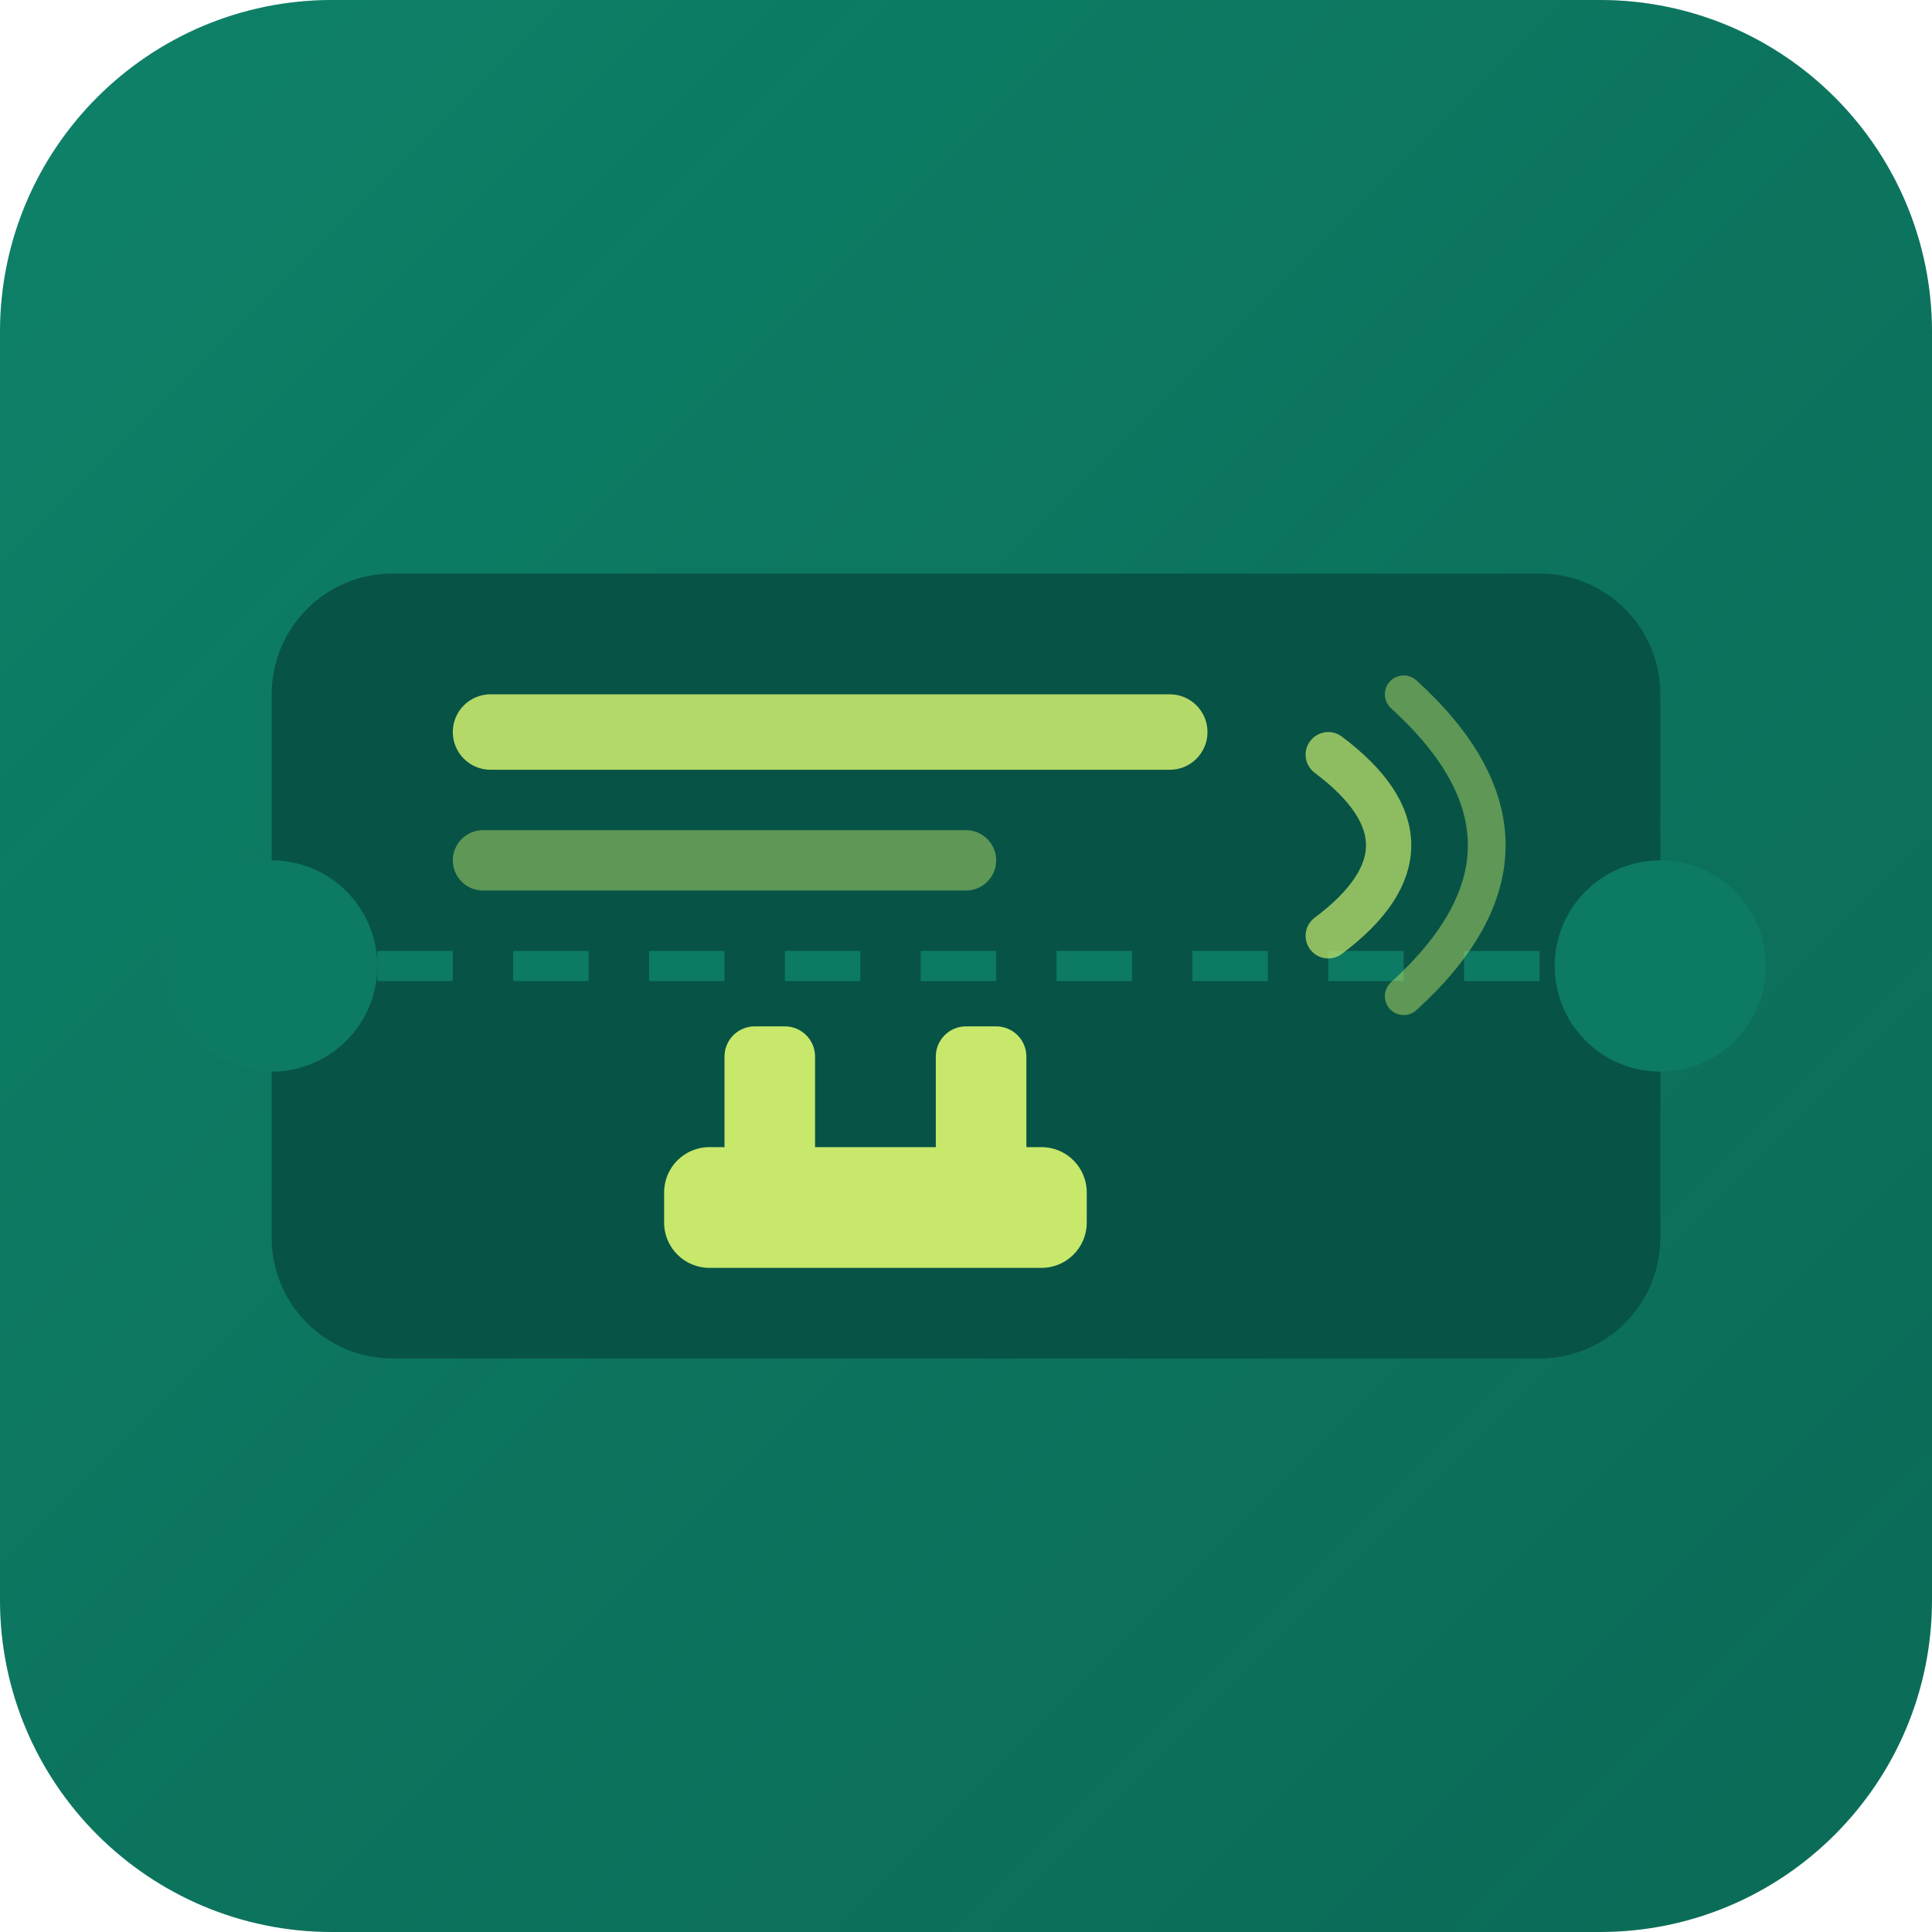
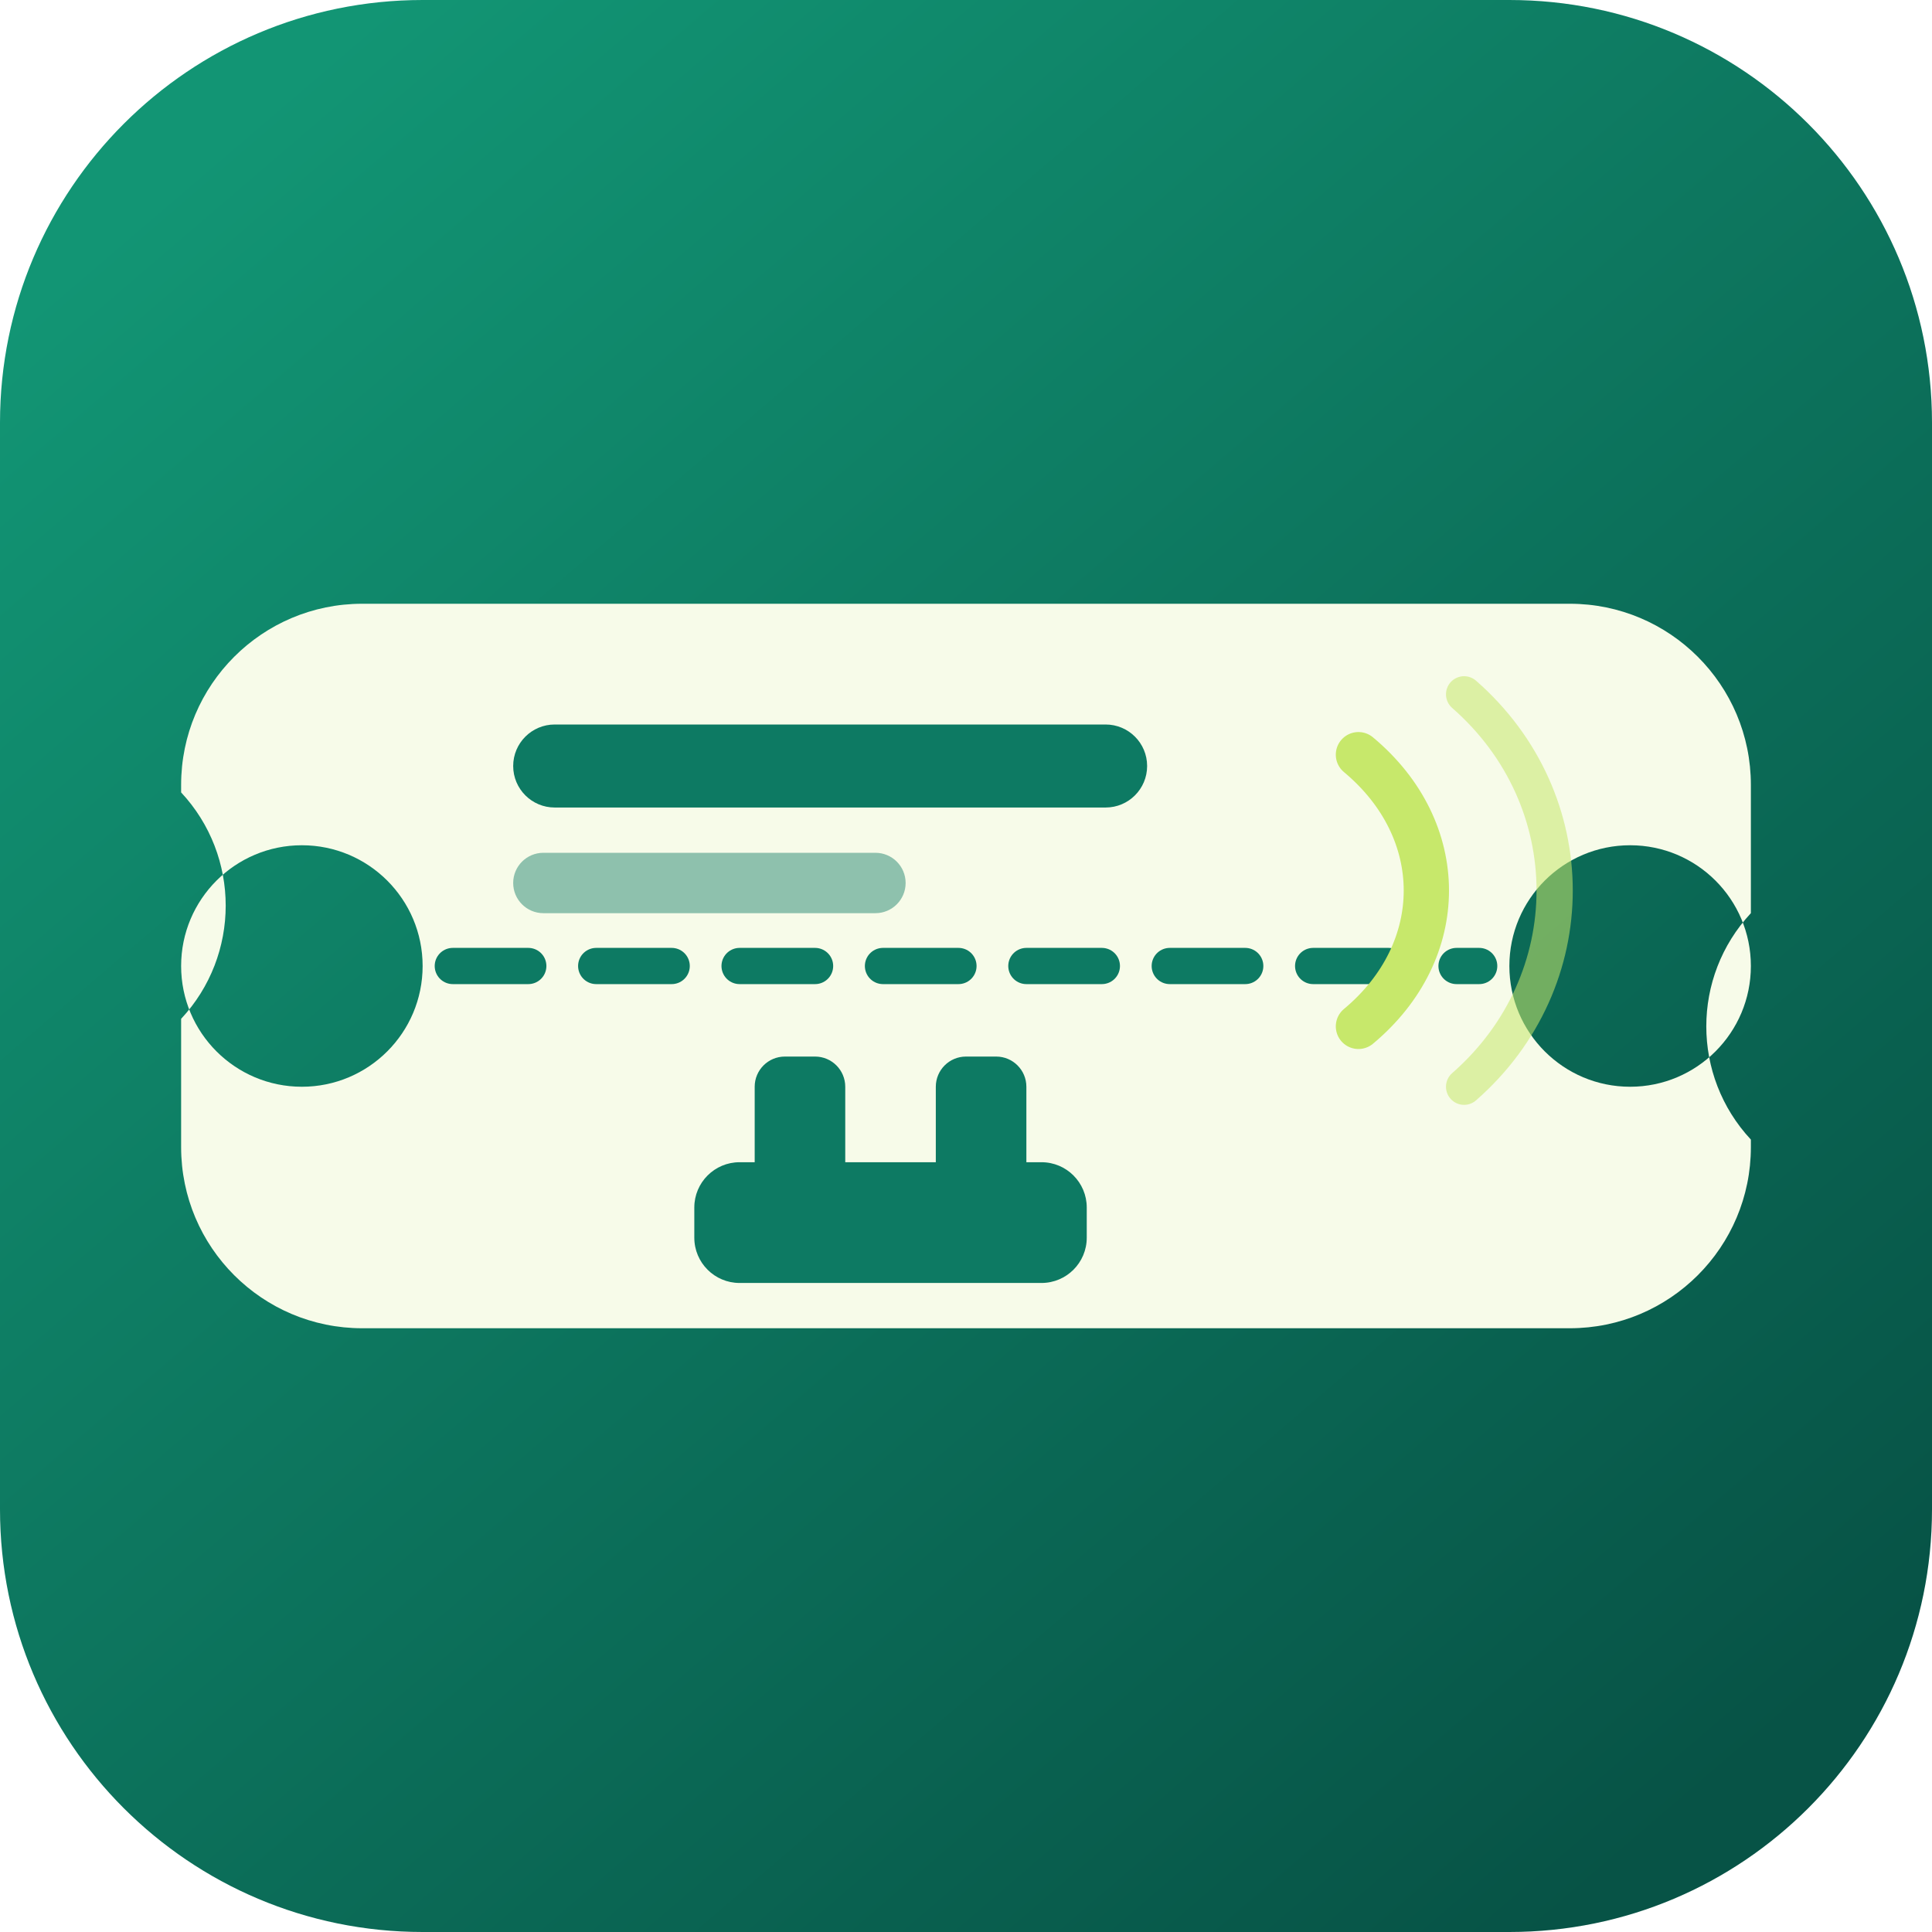
- <svg xmlns="http://www.w3.org/2000/svg" viewBox="0 0 128 128">
-   <rect width="128" height="128" rx="22" fill="#0d7a63" />
-   <rect width="128" height="128" rx="22" fill="url(#bg-grad)" />
-   <rect x="18" y="38" width="92" height="52" rx="8" fill="#075346" />
-   <circle cx="18" cy="64" r="7" fill="#0d7a63" />
-   <circle cx="110" cy="64" r="7" fill="#0d7a63" />
-   <line x1="25" y1="64" x2="103" y2="64" stroke="#0d7a63" stroke-width="2" stroke-dasharray="5 4" />
-   <rect x="30" y="46" width="50" height="5" rx="2.5" fill="#c7e86b" opacity="0.9" />
-   <rect x="30" y="55" width="36" height="4" rx="2" fill="#c7e86b" opacity="0.45" />
-   <rect x="48" y="68" width="6" height="11" rx="2" fill="#c7e86b" />
-   <rect x="62" y="68" width="6" height="11" rx="2" fill="#c7e86b" />
-   <rect x="44" y="76" width="28" height="8" rx="3" fill="#c7e86b" />
-   <path d="M88 50 Q96 56 88 62" stroke="#c7e86b" stroke-width="3" stroke-linecap="round" fill="none" opacity="0.7" />
-   <path d="M93 46 Q104 56 93 66" stroke="#c7e86b" stroke-width="2.5" stroke-linecap="round" fill="none" opacity="0.45" />
+ <svg xmlns="http://www.w3.org/2000/svg" viewBox="0 0 128 128" role="img" aria-label="MCP Ticket Demo">
  <defs>
-     <linearGradient id="bg-grad" x1="0" y1="0" x2="128" y2="128" gradientUnits="userSpaceOnUse">
-       <stop offset="0%" stop-color="#12a882" stop-opacity="0.18" />
-       <stop offset="100%" stop-color="#000000" stop-opacity="0.12" />
+     <linearGradient id="tile" x1="16" y1="8" x2="112" y2="120" gradientUnits="userSpaceOnUse">
+       <stop offset="0" stop-color="#129574" />
+       <stop offset="1" stop-color="#075346" />
    </linearGradient>
  </defs>
+   <rect width="128" height="128" rx="28" fill="url(#tile)" />
+   <path fill="#f7fbe9" fill-rule="evenodd" d="     M24 40h80a12 12 0 0 1 12 12v8.5a11 11 0 0 0 0 15V76a12 12 0 0 1-12 12H24A12 12 0 0 1 12 76v-8.5a11 11 0 0 0 0-15V52a12 12 0 0 1 12-12z     M12 64a8 8 0 1 1 16 0 8 8 0 0 1-16 0zm88 0a8 8 0 1 1 16 0 8 8 0 0 1-16 0z" />
+   <path stroke="#0d7a63" stroke-width="2.4" stroke-dasharray="5 4.5" stroke-linecap="round" d="M30 64h68" />
+   <rect x="34" y="48" width="42" height="5.5" rx="2.75" fill="#0d7a63" />
+   <rect x="34" y="56.5" width="26" height="4" rx="2" fill="#0d7a63" opacity=".45" />
+   <rect x="50" y="70" width="6" height="9" rx="2" fill="#0d7a63" />
+   <rect x="62" y="70" width="6" height="9" rx="2" fill="#0d7a63" />
+   <rect x="46" y="77" width="26" height="8" rx="3" fill="#0d7a63" />
+   <path d="M90 50c6 5 6 13 0 18" stroke="#c7e86b" stroke-width="3" stroke-linecap="round" fill="none" />
+   <path d="M97 46c8 7 8 19 0 26" stroke="#c7e86b" stroke-width="2.4" stroke-linecap="round" fill="none" opacity=".55" />
</svg>
